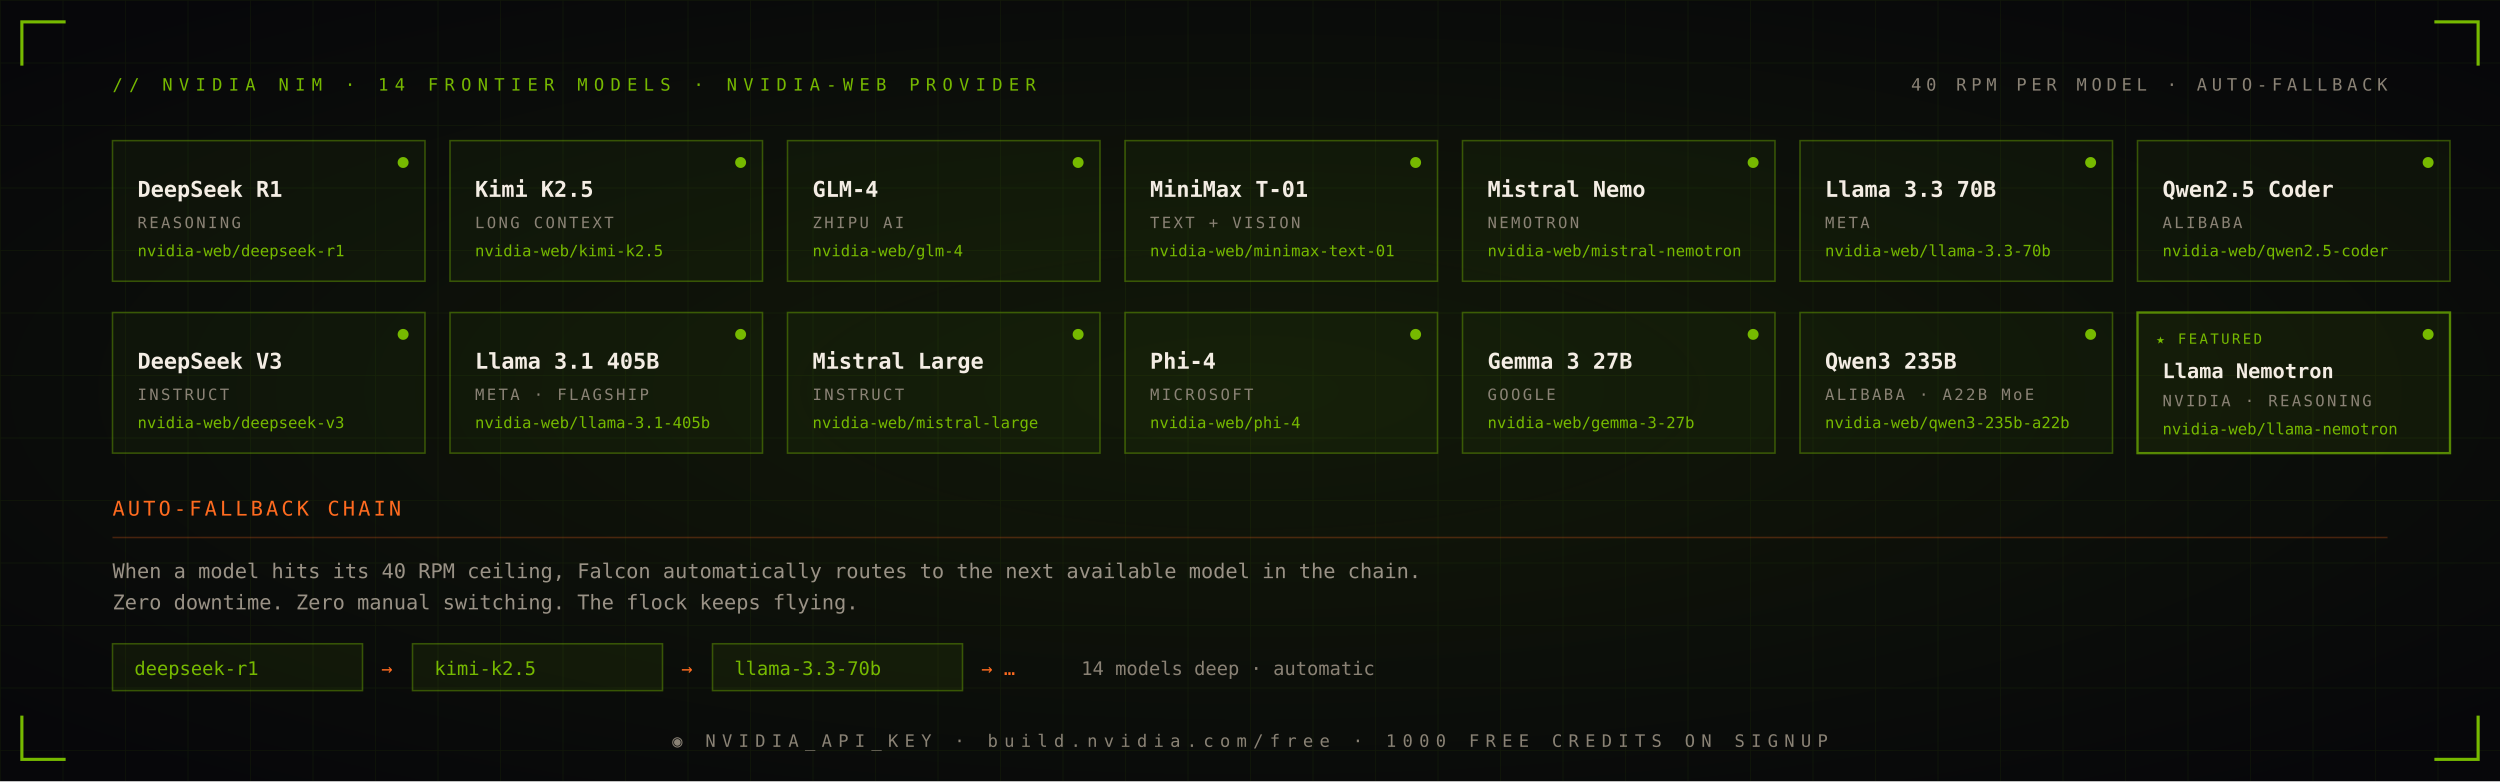
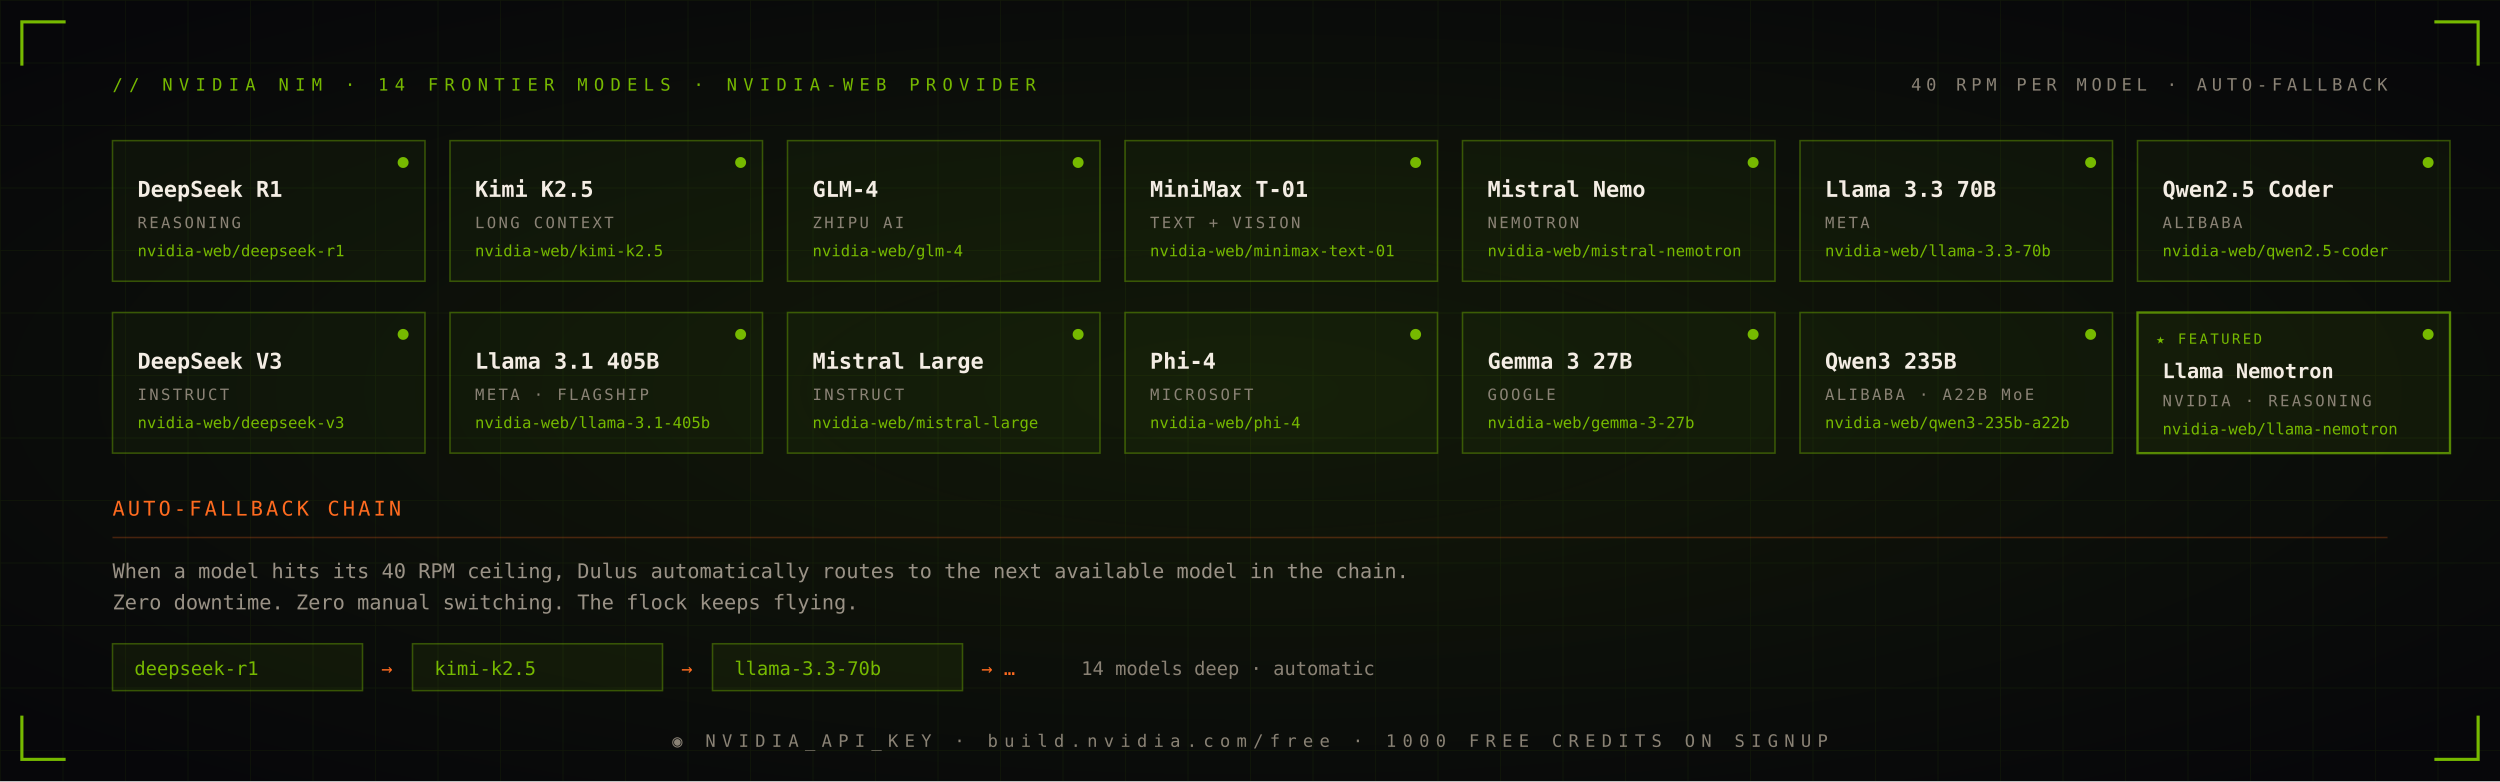
<svg xmlns="http://www.w3.org/2000/svg" viewBox="0 0 1600 500" width="1600" height="500" font-family="'JetBrains Mono','Menlo',monospace">
  <defs>
    <pattern id="gnv" width="40" height="40" patternUnits="userSpaceOnUse">
      <path d="M 40 0 L 0 0 0 40" fill="none" stroke="#76b900" stroke-opacity="0.07" />
    </pattern>
    <radialGradient id="glnv" cx="50%" cy="50%" r="65%">
      <stop offset="0%" stop-color="#76b900" stop-opacity="0.10" />
      <stop offset="100%" stop-color="#76b900" stop-opacity="0" />
    </radialGradient>
  </defs>
  <rect width="1600" height="500" fill="#07070a" />
  <rect width="1600" height="500" fill="url(#gnv)" />
  <rect width="1600" height="500" fill="url(#glnv)" />
  <g stroke="#76b900" stroke-width="2" fill="none">
    <path d="M 14 42 L 14 14 L 42 14" />
    <path d="M 1558 14 L 1586 14 L 1586 42" />
    <path d="M 14 458 L 14 486 L 42 486" />
    <path d="M 1558 486 L 1586 486 L 1586 458" />
  </g>
  <text x="72" y="58" font-size="11" letter-spacing="4" fill="#76b900">// NVIDIA NIM · 14 FRONTIER MODELS · NVIDIA-WEB PROVIDER</text>
  <text x="1528" y="58" text-anchor="end" font-size="11" letter-spacing="3" fill="#8a8275">40 RPM PER MODEL · AUTO-FALLBACK</text>
  <g font-size="13">
    <g transform="translate(72,90)">
      <rect width="200" height="90" fill="#76b900" fill-opacity="0.05" stroke="#76b900" stroke-opacity="0.4" />
      <circle cx="186" cy="14" r="3.5" fill="#76b900" />
      <text x="16" y="36" fill="#f4ede4" font-weight="700" font-size="14">DeepSeek R1</text>
      <text x="16" y="56" fill="#8a8275" font-size="10" letter-spacing="1.5">REASONING</text>
      <text x="16" y="74" fill="#76b900" font-size="10">nvidia-web/deepseek-r1</text>
    </g>
    <g transform="translate(288,90)">
      <rect width="200" height="90" fill="#76b900" fill-opacity="0.05" stroke="#76b900" stroke-opacity="0.4" />
      <circle cx="186" cy="14" r="3.5" fill="#76b900" />
      <text x="16" y="36" fill="#f4ede4" font-weight="700" font-size="14">Kimi K2.5</text>
      <text x="16" y="56" fill="#8a8275" font-size="10" letter-spacing="1.5">LONG CONTEXT</text>
      <text x="16" y="74" fill="#76b900" font-size="10">nvidia-web/kimi-k2.5</text>
    </g>
    <g transform="translate(504,90)">
      <rect width="200" height="90" fill="#76b900" fill-opacity="0.05" stroke="#76b900" stroke-opacity="0.4" />
      <circle cx="186" cy="14" r="3.5" fill="#76b900" />
      <text x="16" y="36" fill="#f4ede4" font-weight="700" font-size="14">GLM-4</text>
      <text x="16" y="56" fill="#8a8275" font-size="10" letter-spacing="1.5">ZHIPU AI</text>
      <text x="16" y="74" fill="#76b900" font-size="10">nvidia-web/glm-4</text>
    </g>
    <g transform="translate(720,90)">
      <rect width="200" height="90" fill="#76b900" fill-opacity="0.05" stroke="#76b900" stroke-opacity="0.4" />
      <circle cx="186" cy="14" r="3.5" fill="#76b900" />
      <text x="16" y="36" fill="#f4ede4" font-weight="700" font-size="14">MiniMax T-01</text>
      <text x="16" y="56" fill="#8a8275" font-size="10" letter-spacing="1.5">TEXT + VISION</text>
      <text x="16" y="74" fill="#76b900" font-size="10">nvidia-web/minimax-text-01</text>
    </g>
    <g transform="translate(936,90)">
      <rect width="200" height="90" fill="#76b900" fill-opacity="0.05" stroke="#76b900" stroke-opacity="0.4" />
      <circle cx="186" cy="14" r="3.5" fill="#76b900" />
      <text x="16" y="36" fill="#f4ede4" font-weight="700" font-size="14">Mistral Nemo</text>
      <text x="16" y="56" fill="#8a8275" font-size="10" letter-spacing="1.5">NEMOTRON</text>
      <text x="16" y="74" fill="#76b900" font-size="10">nvidia-web/mistral-nemotron</text>
    </g>
    <g transform="translate(1152,90)">
      <rect width="200" height="90" fill="#76b900" fill-opacity="0.05" stroke="#76b900" stroke-opacity="0.4" />
      <circle cx="186" cy="14" r="3.5" fill="#76b900" />
      <text x="16" y="36" fill="#f4ede4" font-weight="700" font-size="14">Llama 3.3 70B</text>
      <text x="16" y="56" fill="#8a8275" font-size="10" letter-spacing="1.5">META</text>
      <text x="16" y="74" fill="#76b900" font-size="10">nvidia-web/llama-3.3-70b</text>
    </g>
    <g transform="translate(1368,90)">
      <rect width="200" height="90" fill="#76b900" fill-opacity="0.05" stroke="#76b900" stroke-opacity="0.4" />
      <circle cx="186" cy="14" r="3.5" fill="#76b900" />
      <text x="16" y="36" fill="#f4ede4" font-weight="700" font-size="14">Qwen2.5 Coder</text>
      <text x="16" y="56" fill="#8a8275" font-size="10" letter-spacing="1.5">ALIBABA</text>
      <text x="16" y="74" fill="#76b900" font-size="10">nvidia-web/qwen2.5-coder</text>
    </g>
    <g transform="translate(72,200)">
      <rect width="200" height="90" fill="#76b900" fill-opacity="0.05" stroke="#76b900" stroke-opacity="0.4" />
      <circle cx="186" cy="14" r="3.5" fill="#76b900" />
      <text x="16" y="36" fill="#f4ede4" font-weight="700" font-size="14">DeepSeek V3</text>
      <text x="16" y="56" fill="#8a8275" font-size="10" letter-spacing="1.5">INSTRUCT</text>
      <text x="16" y="74" fill="#76b900" font-size="10">nvidia-web/deepseek-v3</text>
    </g>
    <g transform="translate(288,200)">
      <rect width="200" height="90" fill="#76b900" fill-opacity="0.05" stroke="#76b900" stroke-opacity="0.4" />
      <circle cx="186" cy="14" r="3.5" fill="#76b900" />
      <text x="16" y="36" fill="#f4ede4" font-weight="700" font-size="14">Llama 3.1 405B</text>
      <text x="16" y="56" fill="#8a8275" font-size="10" letter-spacing="1.5">META · FLAGSHIP</text>
      <text x="16" y="74" fill="#76b900" font-size="10">nvidia-web/llama-3.1-405b</text>
    </g>
    <g transform="translate(504,200)">
      <rect width="200" height="90" fill="#76b900" fill-opacity="0.05" stroke="#76b900" stroke-opacity="0.4" />
      <circle cx="186" cy="14" r="3.5" fill="#76b900" />
      <text x="16" y="36" fill="#f4ede4" font-weight="700" font-size="14">Mistral Large</text>
      <text x="16" y="56" fill="#8a8275" font-size="10" letter-spacing="1.5">INSTRUCT</text>
      <text x="16" y="74" fill="#76b900" font-size="10">nvidia-web/mistral-large</text>
    </g>
    <g transform="translate(720,200)">
      <rect width="200" height="90" fill="#76b900" fill-opacity="0.05" stroke="#76b900" stroke-opacity="0.4" />
      <circle cx="186" cy="14" r="3.5" fill="#76b900" />
      <text x="16" y="36" fill="#f4ede4" font-weight="700" font-size="14">Phi-4</text>
      <text x="16" y="56" fill="#8a8275" font-size="10" letter-spacing="1.5">MICROSOFT</text>
      <text x="16" y="74" fill="#76b900" font-size="10">nvidia-web/phi-4</text>
    </g>
    <g transform="translate(936,200)">
      <rect width="200" height="90" fill="#76b900" fill-opacity="0.05" stroke="#76b900" stroke-opacity="0.4" />
      <circle cx="186" cy="14" r="3.5" fill="#76b900" />
      <text x="16" y="36" fill="#f4ede4" font-weight="700" font-size="14">Gemma 3 27B</text>
      <text x="16" y="56" fill="#8a8275" font-size="10" letter-spacing="1.5">GOOGLE</text>
      <text x="16" y="74" fill="#76b900" font-size="10">nvidia-web/gemma-3-27b</text>
    </g>
    <g transform="translate(1152,200)">
      <rect width="200" height="90" fill="#76b900" fill-opacity="0.05" stroke="#76b900" stroke-opacity="0.4" />
      <circle cx="186" cy="14" r="3.5" fill="#76b900" />
      <text x="16" y="36" fill="#f4ede4" font-weight="700" font-size="14">Qwen3 235B</text>
      <text x="16" y="56" fill="#8a8275" font-size="10" letter-spacing="1.5">ALIBABA · A22B MoE</text>
      <text x="16" y="74" fill="#76b900" font-size="10">nvidia-web/qwen3-235b-a22b</text>
    </g>
    <g transform="translate(1368,200)">
      <rect width="200" height="90" fill="#76b900" fill-opacity="0.08" stroke="#76b900" stroke-opacity="0.7" stroke-width="1.5" />
      <circle cx="186" cy="14" r="3.5" fill="#76b900" />
      <text x="12" y="20" font-size="9" fill="#76b900" letter-spacing="1.5">★ FEATURED</text>
      <text x="16" y="42" fill="#f4ede4" font-weight="700" font-size="13">Llama Nemotron</text>
      <text x="16" y="60" fill="#8a8275" font-size="10" letter-spacing="1.5">NVIDIA · REASONING</text>
      <text x="16" y="78" fill="#76b900" font-size="10">nvidia-web/llama-nemotron</text>
    </g>
  </g>
  <g transform="translate(72,330)" font-size="13">
    <text x="0" y="0" fill="#ff6b1f" letter-spacing="2">AUTO-FALLBACK CHAIN</text>
    <line x1="0" y1="14" x2="1456" y2="14" stroke="#ff6b1f" stroke-opacity="0.25" stroke-width="1" />
-     <text x="0" y="40" fill="#9a9286">When a model hits its 40 RPM ceiling, Falcon automatically routes to the next available model in the chain.</text>
+     <text x="0" y="40" fill="#9a9286">When a model hits its 40 RPM ceiling, Dulus automatically routes to the next available model in the chain.</text>
    <text x="0" y="60" fill="#9a9286">Zero downtime. Zero manual switching. The flock keeps flying.</text>
    <g transform="translate(0,82)" font-size="12">
      <rect width="160" height="30" fill="#76b900" fill-opacity="0.08" stroke="#76b900" stroke-opacity="0.4" />
      <text x="14" y="20" fill="#76b900">deepseek-r1</text>
      <text x="172" y="20" fill="#ff6b1f">→</text>
      <rect x="192" width="160" height="30" fill="#76b900" fill-opacity="0.08" stroke="#76b900" stroke-opacity="0.4" />
      <text x="206" y="20" fill="#76b900">kimi-k2.5</text>
      <text x="364" y="20" fill="#ff6b1f">→</text>
      <rect x="384" width="160" height="30" fill="#76b900" fill-opacity="0.08" stroke="#76b900" stroke-opacity="0.4" />
      <text x="398" y="20" fill="#76b900">llama-3.3-70b</text>
      <text x="556" y="20" fill="#ff6b1f">→  …</text>
      <text x="620" y="20" fill="#8a8275">  14 models deep · automatic</text>
    </g>
  </g>
  <text x="800" y="478" text-anchor="middle" font-size="11" letter-spacing="4" fill="#8a8275">◉ NVIDIA_API_KEY · build.nvidia.com/free · 1000 FREE CREDITS ON SIGNUP</text>
</svg>
